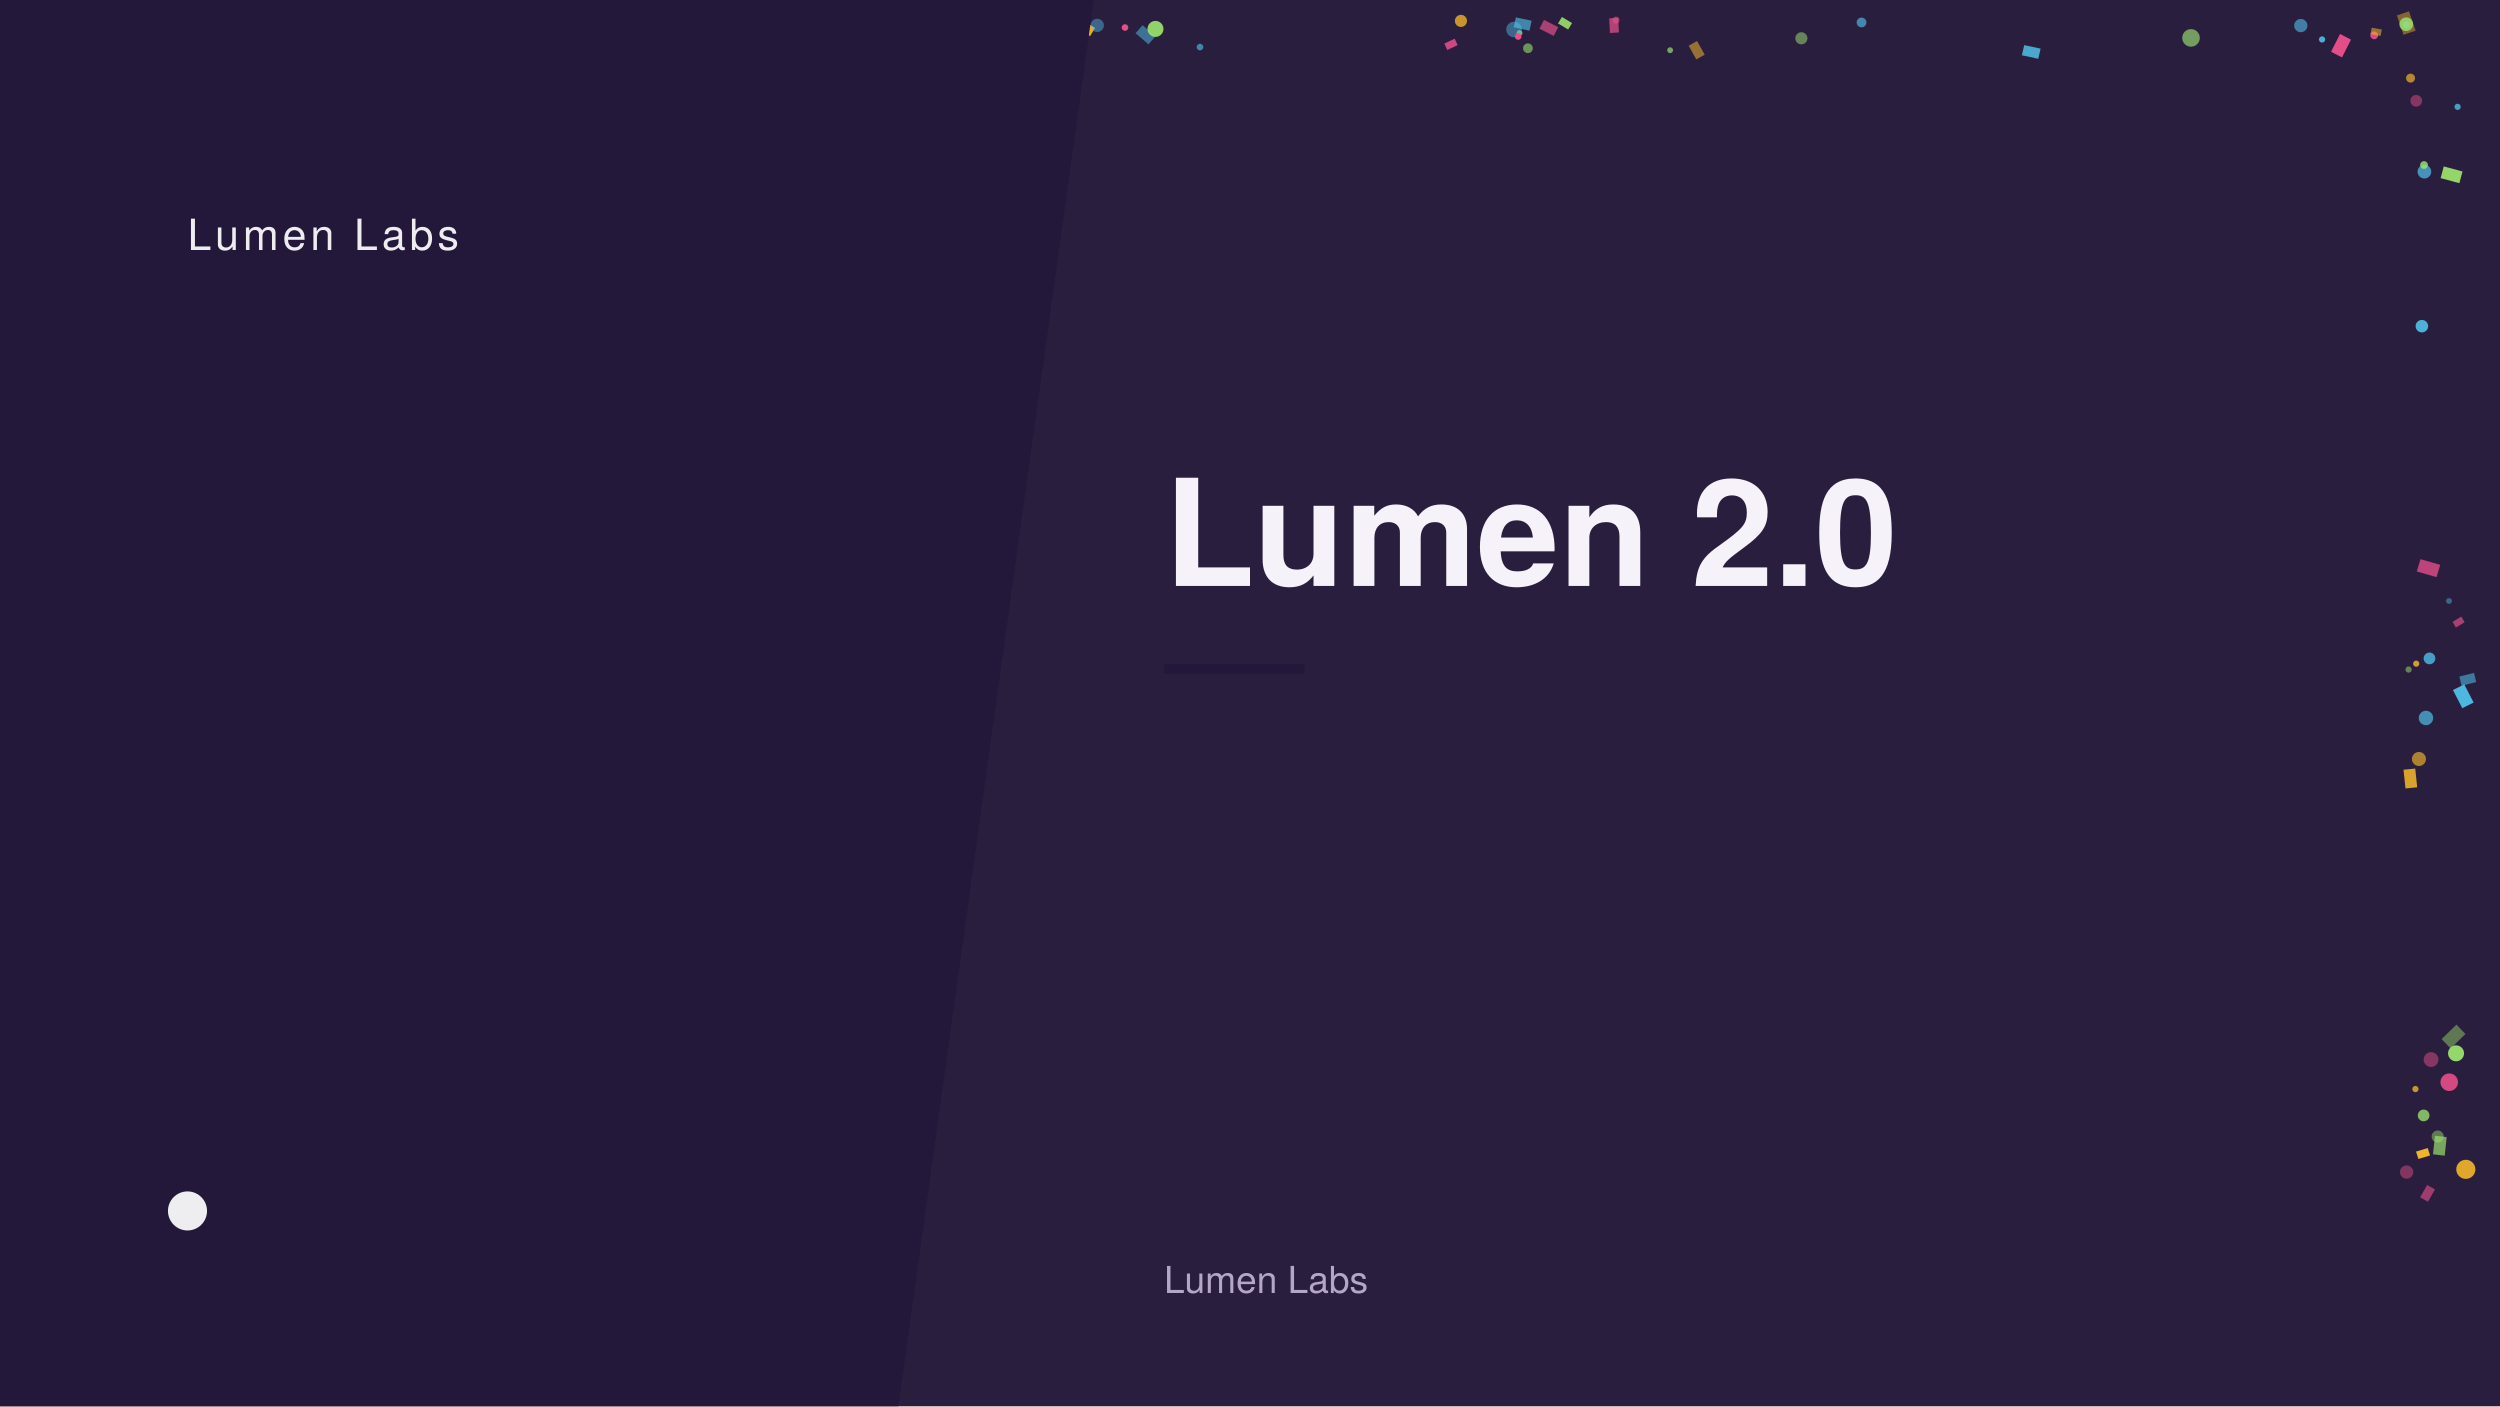
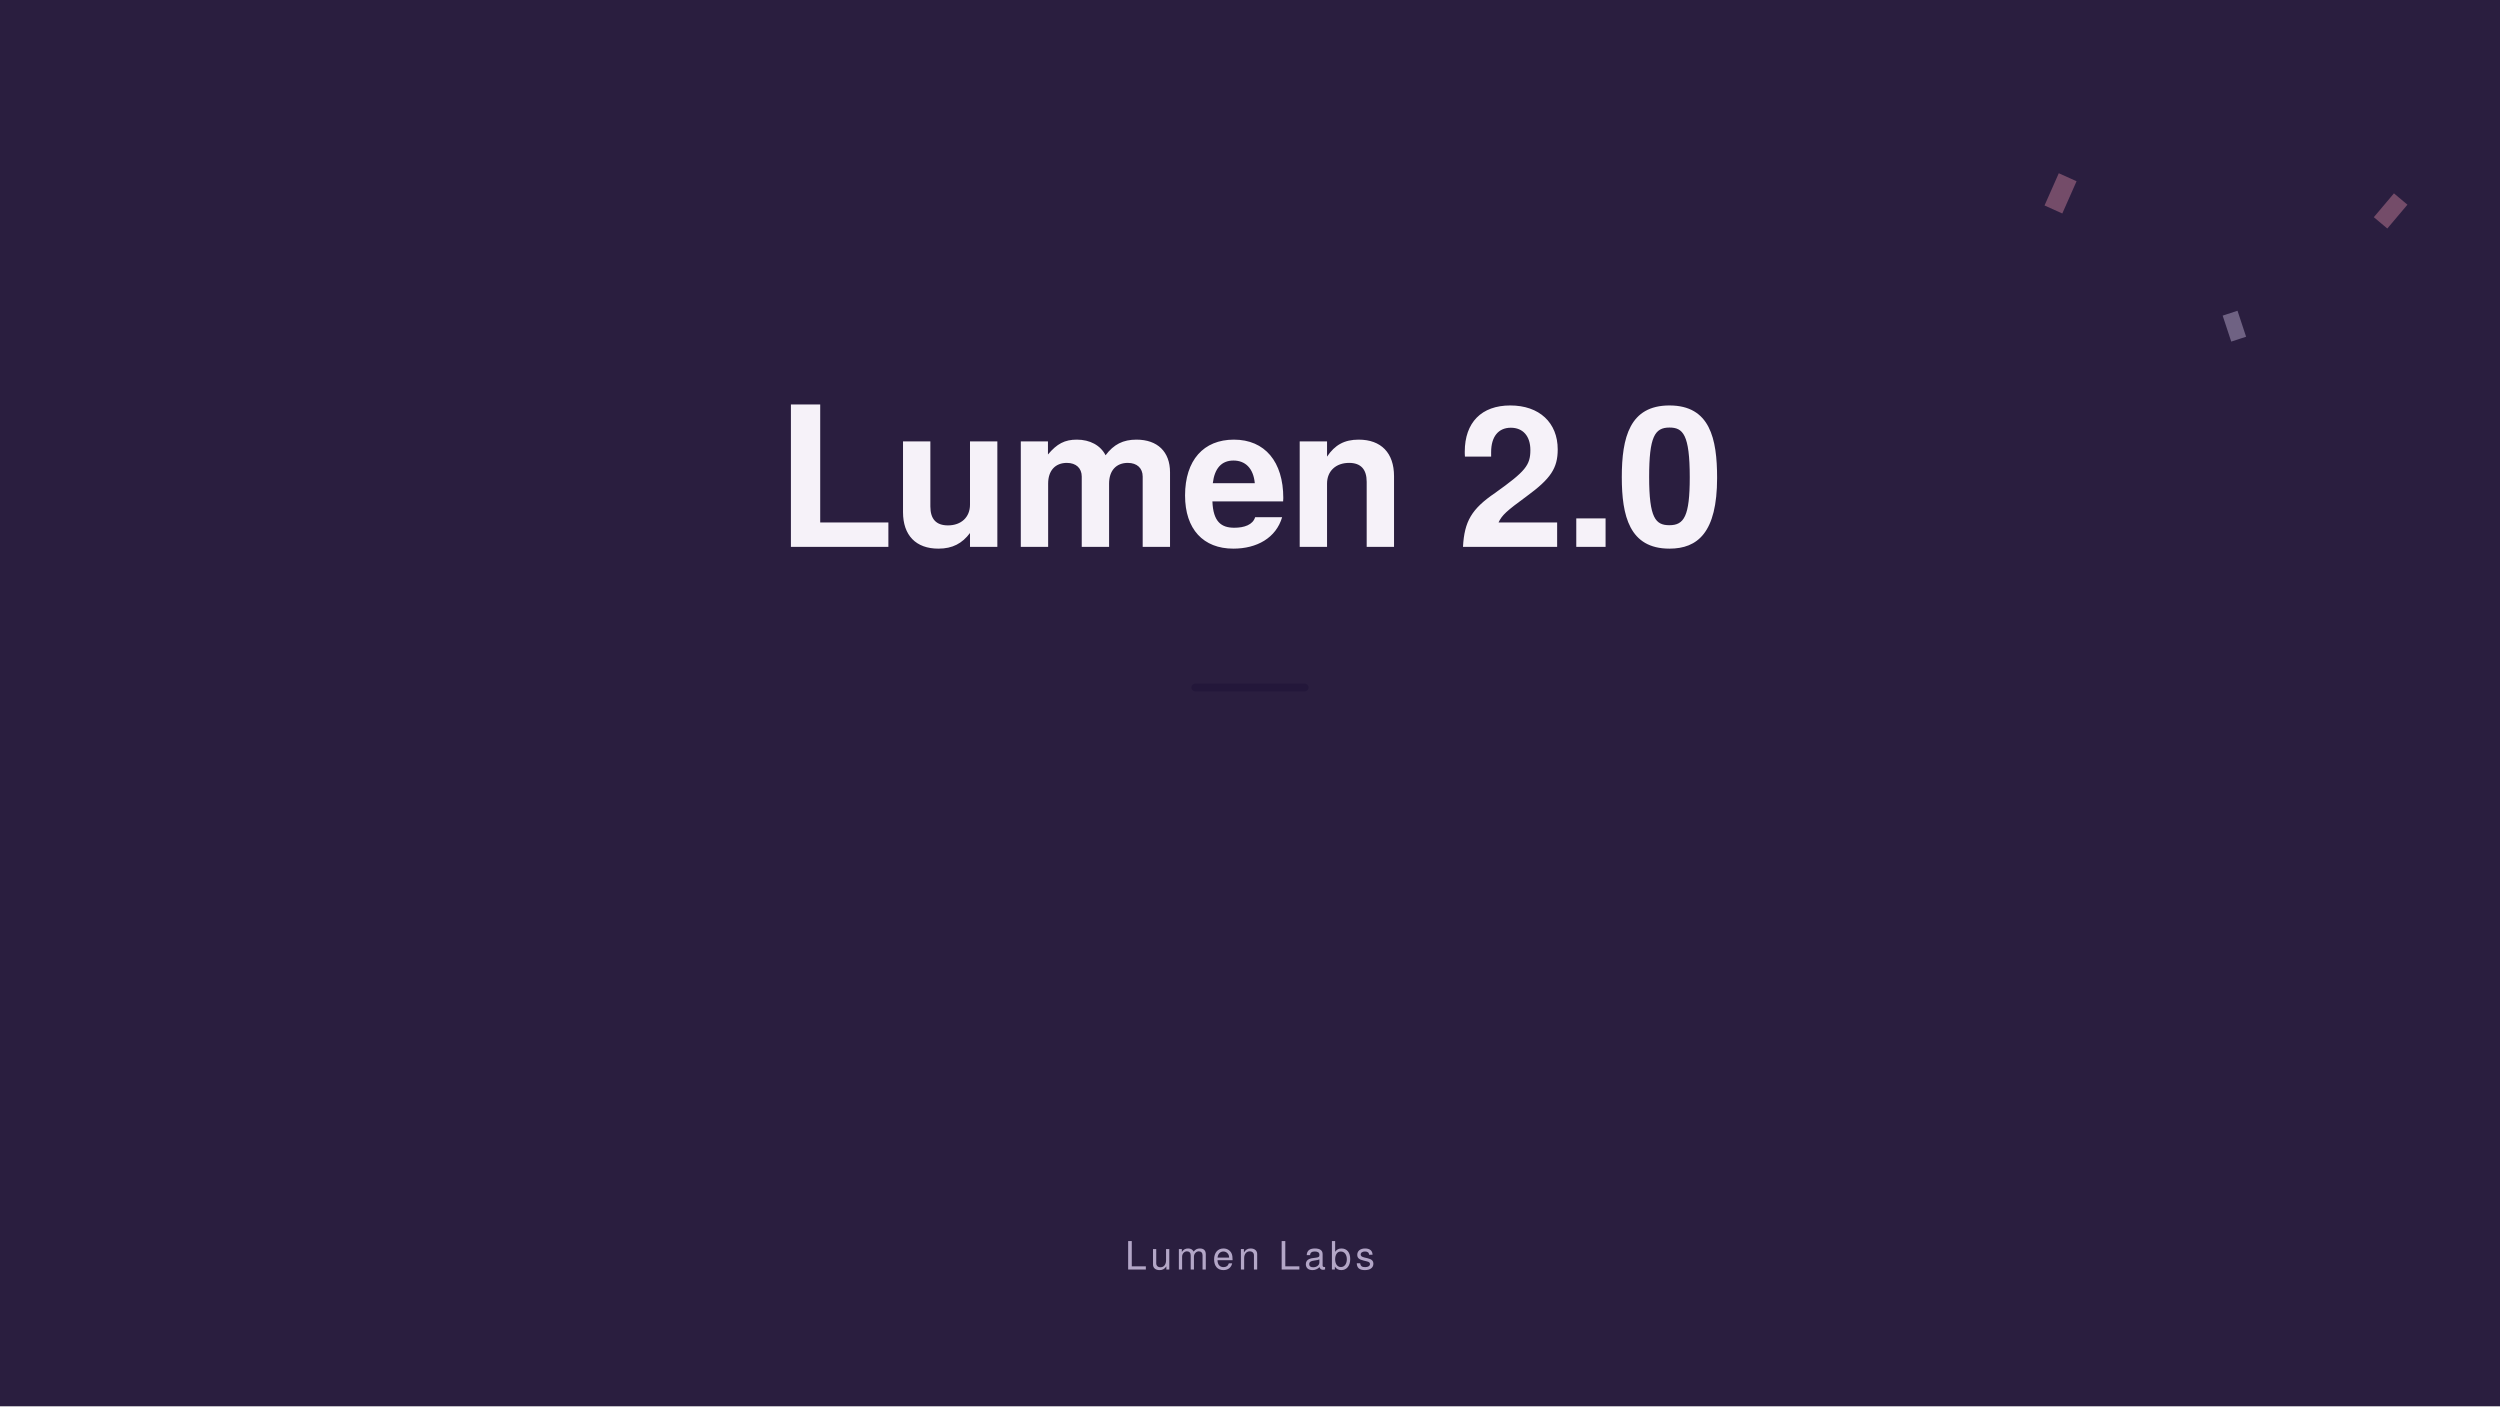
<svg xmlns="http://www.w3.org/2000/svg" viewBox="0 0 1280 720">
-   <rect x="0" y="0" width="1280" height="720" fill="#2A1E3F" />
-   <g data-decor="true">
-     <circle cx="1215.6" cy="18.1" r="2" fill="#E84F8A" opacity="0.92" />
-     <circle cx="377.4" cy="16.1" r="5.4" fill="#F0B429" opacity="0.55" />
-     <path d="M 585 12.9 L 591.6 18.6 L 588 22.7 L 581.4 17 Z" fill="#4FC1E9" opacity="0.51" />
-     <circle cx="373.3" cy="14.5" r="2" fill="#9BE36D" opacity="0.77" />
-     <circle cx="108.1" cy="12.7" r="3.1" fill="#E84F8A" opacity="0.93" />
-     <path d="M 558.1 18.5 L 551.3 14.3 L 553.9 10.1 L 560.7 14.3 Z" fill="#F0B429" opacity="0.96" />
-     <circle cx="561.8" cy="13" r="3.4" fill="#4FC1E9" opacity="0.45" />
-     <circle cx="353.5" cy="25" r="2.2" fill="#9BE36D" opacity="0.65" />
-     <path d="M 1203.7 20.3 L 1199.1 29.4 L 1193.5 26.5 L 1198.1 17.4 Z" fill="#E84F8A" opacity="0.98" />
-     <circle cx="376.3" cy="26.1" r="1.7" fill="#F0B429" opacity="0.84" />
-     <circle cx="395.9" cy="24" r="1.7" fill="#4FC1E9" opacity="0.87" />
-     <path d="M 105.6 17 L 109.9 12.3 L 112.8 15 L 108.5 19.7 Z" fill="#9BE36D" opacity="0.56" />
-     <circle cx="106.2" cy="18.9" r="1.5" fill="#E84F8A" opacity="0.64" />
-     <circle cx="155.4" cy="23.2" r="3.4" fill="#F0B429" opacity="0.58" />
-     <path d="M 372.5 15.2 L 381.3 18.4 L 379.3 24 L 370.5 20.8 Z" fill="#4FC1E9" opacity="0.92" />
-     <circle cx="591.6" cy="14.8" r="4.1" fill="#9BE36D" opacity="0.92" />
-     <circle cx="576" cy="14.1" r="1.7" fill="#E84F8A" opacity="0.99" />
-     <path d="M 1214.3 14.2 L 1219.5 15.1 L 1218.9 18.4 L 1213.7 17.5 Z" fill="#F0B429" opacity="0.55" />
-     <circle cx="953.1" cy="11.5" r="2.5" fill="#4FC1E9" opacity="0.65" />
-     <circle cx="778" cy="16.9" r="1.5" fill="#9BE36D" opacity="0.75" />
-     <path d="M 746.3 23.1 L 741 25.6 L 739.5 22.3 L 744.8 19.8 Z" fill="#E84F8A" opacity="0.86" />
-     <circle cx="309.9" cy="24.4" r="3.1" fill="#F0B429" opacity="0.66" />
-     <circle cx="775.2" cy="15.1" r="4" fill="#4FC1E9" opacity="0.46" />
-     <path d="M 147.6 13.3 L 156.9 10.7 L 158.6 16.5 L 149.3 19.1 Z" fill="#9BE36D" opacity="0.56" />
-     <circle cx="433.1" cy="18.8" r="2.6" fill="#E84F8A" opacity="0.48" />
-     <circle cx="100.7" cy="26.8" r="2.2" fill="#F0B429" opacity="0.58" />
-     <path d="M 776.1 8.9 L 784.2 10.6 L 783.1 15.7 L 775 14 Z" fill="#4FC1E9" opacity="0.63" />
-     <circle cx="855.1" cy="25.7" r="1.5" fill="#9BE36D" opacity="0.69" />
-     <circle cx="68.9" cy="22.7" r="2.1" fill="#E84F8A" opacity="0.61" />
-     <path d="M 1233.4 5.8 L 1236.8 15.7 L 1230.6 17.8 L 1227.2 7.9 Z" fill="#F0B429" opacity="0.46" />
-     <circle cx="1232" cy="12.7" r="1.7" fill="#4FC1E9" opacity="0.81" />
-     <circle cx="1121.8" cy="19.4" r="4.5" fill="#9BE36D" opacity="0.65" />
-     <path d="M 425.7 26.9 L 427.2 20.3 L 431.3 21.3 L 429.8 27.9 Z" fill="#E84F8A" opacity="0.95" />
-     <circle cx="347.8" cy="19" r="2.2" fill="#F0B429" opacity="0.93" />
-     <circle cx="155.9" cy="14.5" r="2.1" fill="#4FC1E9" opacity="0.59" />
-     <path d="M 154.6 12.2 L 146.9 16.6 L 144.2 11.8 L 151.9 7.4 Z" fill="#9BE36D" opacity="0.85" />
-     <circle cx="382.4" cy="17.9" r="2" fill="#E84F8A" opacity="0.68" />
-     <circle cx="415.1" cy="17.6" r="3.4" fill="#F0B429" opacity="0.58" />
-     <path d="M 1036.4 23.1 L 1044.8 24.9 L 1043.6 30.1 L 1035.2 28.3 Z" fill="#4FC1E9" opacity="0.84" />
-     <circle cx="342.2" cy="16" r="4.1" fill="#9BE36D" opacity="0.53" />
-     <circle cx="316.4" cy="18.3" r="1.9" fill="#E84F8A" opacity="0.91" />
-     <path d="M 335.6 16.2 L 336.2 23.8 L 331.4 24.2 L 330.8 16.6 Z" fill="#F0B429" opacity="0.56" />
-     <circle cx="1178" cy="13.1" r="3.4" fill="#4FC1E9" opacity="0.59" />
-     <circle cx="1232" cy="12.4" r="3.5" fill="#9BE36D" opacity="0.83" />
-     <path d="M 828.5 9.1 L 828.9 16.6 L 824.3 16.9 L 823.9 9.4 Z" fill="#E84F8A" opacity="0.72" />
-     <circle cx="430.5" cy="14.3" r="1.5" fill="#F0B429" opacity="0.98" />
-     <circle cx="1188.9" cy="20.2" r="1.6" fill="#4FC1E9" opacity="0.88" />
-     <path d="M 92.2 15.4 L 91.5 9.5 L 95.2 9 L 95.9 14.9 Z" fill="#9BE36D" opacity="0.96" />
-     <circle cx="827.4" cy="10.3" r="1.8" fill="#E84F8A" opacity="0.59" />
-     <circle cx="748" cy="10.7" r="3.1" fill="#F0B429" opacity="0.79" />
-     <path d="M 544.6 19.2 L 551.2 11.6 L 556 15.8 L 549.4 23.4 Z" fill="#4FC1E9" opacity="0.47" />
-     <circle cx="782.3" cy="24.7" r="2.5" fill="#9BE36D" opacity="0.59" />
-     <circle cx="777.3" cy="18.7" r="1.7" fill="#E84F8A" opacity="1" />
-     <path d="M 868.5 30.4 L 864.6 23.4 L 868.9 21 L 872.8 28 Z" fill="#F0B429" opacity="0.55" />
-     <circle cx="614.4" cy="24.1" r="1.7" fill="#4FC1E9" opacity="0.64" />
-     <circle cx="922.3" cy="19.6" r="3.1" fill="#9BE36D" opacity="0.52" />
-     <path d="M 795.5 18.4 L 788.2 14.7 L 790.5 10.2 L 797.8 13.9 Z" fill="#E84F8A" opacity="0.68" />
-     <circle cx="296.8" cy="22.1" r="5.2" fill="#F0B429" opacity="0.54" />
-     <circle cx="325.1" cy="22" r="2.4" fill="#4FC1E9" opacity="0.59" />
-     <path d="M 799.7 8.7 L 804.9 11.8 L 802.9 15.1 L 797.7 12 Z" fill="#9BE36D" opacity="0.89" />
-     <circle cx="37.8" cy="460.6" r="1.5" fill="#E84F8A" opacity="0.52" />
-     <circle cx="29.7" cy="99" r="4.2" fill="#F0B429" opacity="0.94" />
-     <path d="M 41.9 118.8 L 39.3 109.8 L 44.9 108.2 L 47.5 117.2 Z" fill="#4FC1E9" opacity="1" />
-     <circle cx="45.8" cy="259.4" r="3.6" fill="#9BE36D" opacity="0.95" />
-     <circle cx="23.2" cy="492.9" r="1.6" fill="#E84F8A" opacity="0.68" />
-     <path d="M 51.5 543.2 L 44.9 547.7 L 42.1 543.6 L 48.7 539.1 Z" fill="#F0B429" opacity="0.74" />
-     <circle cx="44.5" cy="299.6" r="3.5" fill="#4FC1E9" opacity="0.55" />
-     <circle cx="47.9" cy="83.4" r="3.3" fill="#9BE36D" opacity="0.84" />
-     <path d="M 32.1 81 L 36.4 85.7 L 33.5 88.4 L 29.2 83.7 Z" fill="#E84F8A" opacity="0.61" />
-     <circle cx="31.2" cy="71.9" r="1.5" fill="#F0B429" opacity="0.81" />
-     <circle cx="31.6" cy="342.6" r="2.7" fill="#4FC1E9" opacity="0.63" />
-     <path d="M 21.5 509.8 L 18.3 501 L 23.7 499 L 26.9 507.8 Z" fill="#9BE36D" opacity="0.86" />
-     <circle cx="45.2" cy="79.4" r="3" fill="#E84F8A" opacity="0.51" />
-     <circle cx="20" cy="119.7" r="1.5" fill="#F0B429" opacity="0.57" />
-     <path d="M 42.5 520.8 L 51.9 524.4 L 49.7 530.2 L 40.3 526.6 Z" fill="#4FC1E9" opacity="0.52" />
-     <circle cx="38" cy="300.3" r="3.1" fill="#9BE36D" opacity="0.86" />
-     <circle cx="38.2" cy="299" r="2.6" fill="#E84F8A" opacity="0.82" />
-     <path d="M 49.6 306.4 L 43.7 303.7 L 45.4 300 L 51.3 302.7 Z" fill="#F0B429" opacity="0.59" />
-     <circle cx="34.9" cy="333.9" r="4.7" fill="#4FC1E9" opacity="0.53" />
-     <circle cx="43.1" cy="270.6" r="4.5" fill="#9BE36D" opacity="0.55" />
-     <path d="M 41.7 428.6 L 50.9 424.1 L 53.7 429.8 L 44.5 434.3 Z" fill="#E84F8A" opacity="0.75" />
-     <circle cx="30.8" cy="121.6" r="1.5" fill="#F0B429" opacity="0.58" />
-     <circle cx="43.6" cy="456.6" r="1.5" fill="#4FC1E9" opacity="0.64" />
-     <path d="M 29.4 265.4 L 32.2 273.6 L 27 275.4 L 24.2 267.2 Z" fill="#9BE36D" opacity="0.91" />
-     <circle cx="20.4" cy="116.6" r="3.2" fill="#E84F8A" opacity="0.84" />
-     <circle cx="24.8" cy="85.1" r="1.8" fill="#F0B429" opacity="0.85" />
-     <path d="M 49.2 99.4 L 50.1 107.8 L 44.8 108.4 L 43.9 100 Z" fill="#4FC1E9" opacity="0.48" />
-     <circle cx="45.8" cy="314.9" r="3.1" fill="#9BE36D" opacity="0.5" />
-     <circle cx="41.9" cy="457" r="5.2" fill="#E84F8A" opacity="0.47" />
-     <path d="M 37.8 129.1 L 41.2 133.8 L 38.2 135.9 L 34.8 131.2 Z" fill="#F0B429" opacity="0.81" />
-     <circle cx="1240" cy="167" r="3.2" fill="#4FC1E9" opacity="0.9" />
-     <circle cx="1233.2" cy="342.8" r="1.6" fill="#9BE36D" opacity="0.51" />
-     <path d="M 1239.3 286.3 L 1249.4 289.2 L 1247.5 295.5 L 1237.4 292.6 Z" fill="#E84F8A" opacity="0.77" />
-     <circle cx="1236.7" cy="557.6" r="1.6" fill="#F0B429" opacity="0.8" />
-     <circle cx="1241.3" cy="87.9" r="3.5" fill="#4FC1E9" opacity="0.72" />
-     <path d="M 1262.3 529.4 L 1254.7 536.8 L 1250.1 532 L 1257.7 524.6 Z" fill="#9BE36D" opacity="0.46" />
-     <circle cx="1254" cy="554.1" r="4.5" fill="#E84F8A" opacity="0.89" />
-     <circle cx="1238.5" cy="388.6" r="3.6" fill="#F0B429" opacity="0.66" />
-     <path d="M 1267.8 349.2 L 1260.3 351.1 L 1259.2 346.4 L 1266.7 344.5 Z" fill="#4FC1E9" opacity="0.55" />
-     <circle cx="1248.1" cy="581.9" r="3.1" fill="#9BE36D" opacity="0.47" />
-     <circle cx="1237.1" cy="51.6" r="3" fill="#E84F8A" opacity="0.48" />
-     <path d="M 1236.6 393.5 L 1237.6 403.1 L 1231.6 403.7 L 1230.6 394.1 Z" fill="#F0B429" opacity="0.88" />
-     <circle cx="1243.9" cy="337.1" r="3" fill="#4FC1E9" opacity="0.78" />
-     <circle cx="1241.1" cy="84.5" r="2" fill="#9BE36D" opacity="0.83" />
-     <path d="M 1239.1 613 L 1242.7 606.7 L 1246.7 609 L 1243.1 615.3 Z" fill="#E84F8A" opacity="0.61" />
-     <circle cx="1234.2" cy="40" r="2.3" fill="#F0B429" opacity="0.7" />
-     <circle cx="1258.3" cy="54.7" r="1.6" fill="#4FC1E9" opacity="0.78" />
-     <path d="M 1259.2 93.8 L 1249.6 91.2 L 1251.2 85.2 L 1260.8 87.8 Z" fill="#9BE36D" opacity="0.93" />
-     <circle cx="1232.2" cy="600.1" r="3.4" fill="#E84F8A" opacity="0.47" />
-     <circle cx="1262.5" cy="598.7" r="4.9" fill="#F0B429" opacity="0.92" />
-     <path d="M 1260.7 362.6 L 1255.9 353.3 L 1261.7 350.4 L 1266.5 359.7 Z" fill="#4FC1E9" opacity="0.94" />
-     <circle cx="1257.5" cy="539.3" r="4.1" fill="#9BE36D" opacity="0.94" />
-     <circle cx="1244.7" cy="542.5" r="3.8" fill="#E84F8A" opacity="0.48" />
-     <path d="M 1237 589.6 L 1243 587.8 L 1244.2 591.6 L 1238.2 593.4 Z" fill="#F0B429" opacity="1" />
-     <circle cx="1253.9" cy="307.7" r="1.5" fill="#4FC1E9" opacity="0.45" />
-     <circle cx="1240.9" cy="571.1" r="3" fill="#9BE36D" opacity="0.78" />
-     <path d="M 1255.7 318.4 L 1260.2 315.7 L 1261.9 318.6 L 1257.4 321.3 Z" fill="#E84F8A" opacity="0.67" />
-     <circle cx="1237.1" cy="339.8" r="1.6" fill="#F0B429" opacity="0.84" />
-     <circle cx="1242.1" cy="367.6" r="3.7" fill="#4FC1E9" opacity="0.69" />
-     <path d="M 1252.7 582.2 L 1251.7 591.7 L 1245.7 591 L 1246.7 581.5 Z" fill="#9BE36D" opacity="0.69" />
+   <g data-depth="bg">
+     <rect x="0" y="0" width="1280" height="720" fill="#2A1E3F" />
  </g>
-   <g data-archetype="split-diagonal">
-     <path d="M 0,0 L 560,0 L 460,720 L 0,720 Z" fill="#23173A" />
-     <text data-contrast-tier="meta" x="96" y="128" font-family="Microsoft YaHei, PingFang SC, Helvetica Neue, sans-serif" font-size="22" fill="#edecef" letter-spacing="2" dominant-baseline="alphabetic">Lumen Labs</text>
-     <circle cx="96" cy="620" r="10" fill="#FFFFFF" fill-opacity="0.92" />
-     <text x="596" y="300" font-family="Microsoft YaHei, PingFang SC, Helvetica Neue, sans-serif" font-size="76" font-weight="700" fill="#F6F2F9" dominant-baseline="alphabetic">Lumen 2.0</text>
-     <rect x="596" y="340" width="72" height="5" fill="#23173A" />
-     <text x="596" y="662" font-family="Microsoft YaHei, PingFang SC, Helvetica Neue, sans-serif" font-size="19" fill="#B3A6C7" dominant-baseline="alphabetic">Lumen Labs</text>
+   <g data-depth="mid">
+     <g data-decor="true">
+       <g data-decor-piece="confetti">
+         <path d="M 1054.1 88.7 L 1063.2 92.8 L 1055.9 109.3 L 1046.8 105.2 Z" fill="#BE7994" opacity="0.5" fill-opacity="1" />
+         <path d="M 1138 161.6 L 1145.6 159.1 L 1150 172.4 L 1142.4 174.9 Z" fill="#B3A6C7" opacity="0.5" fill-opacity="1" />
+         <path d="M 1225.7 99 L 1232.6 104.8 L 1222.3 117 L 1215.4 111.2 Z" fill="#BE7994" opacity="0.5" fill-opacity="1" />
+       </g>
+     </g>
+   </g>
+   <g data-depth="fg">
+     <g data-face="poster-center">
+       <text x="640" y="280" text-anchor="middle" font-family="Microsoft YaHei, PingFang SC, Helvetica Neue, sans-serif" font-size="100" font-weight="800" fill="#F6F2F9" letter-spacing="-1" dominant-baseline="alphabetic">Lumen 2.0</text>
+       <rect x="610" y="350" width="60" height="4" rx="2" fill="#23173A" />
+       <text x="640" y="650" text-anchor="middle" font-family="Microsoft YaHei, PingFang SC, Helvetica Neue, sans-serif" font-size="20" fill="#B3A6C7" letter-spacing="2" dominant-baseline="alphabetic">Lumen Labs</text>
+     </g>
  </g>
</svg>
